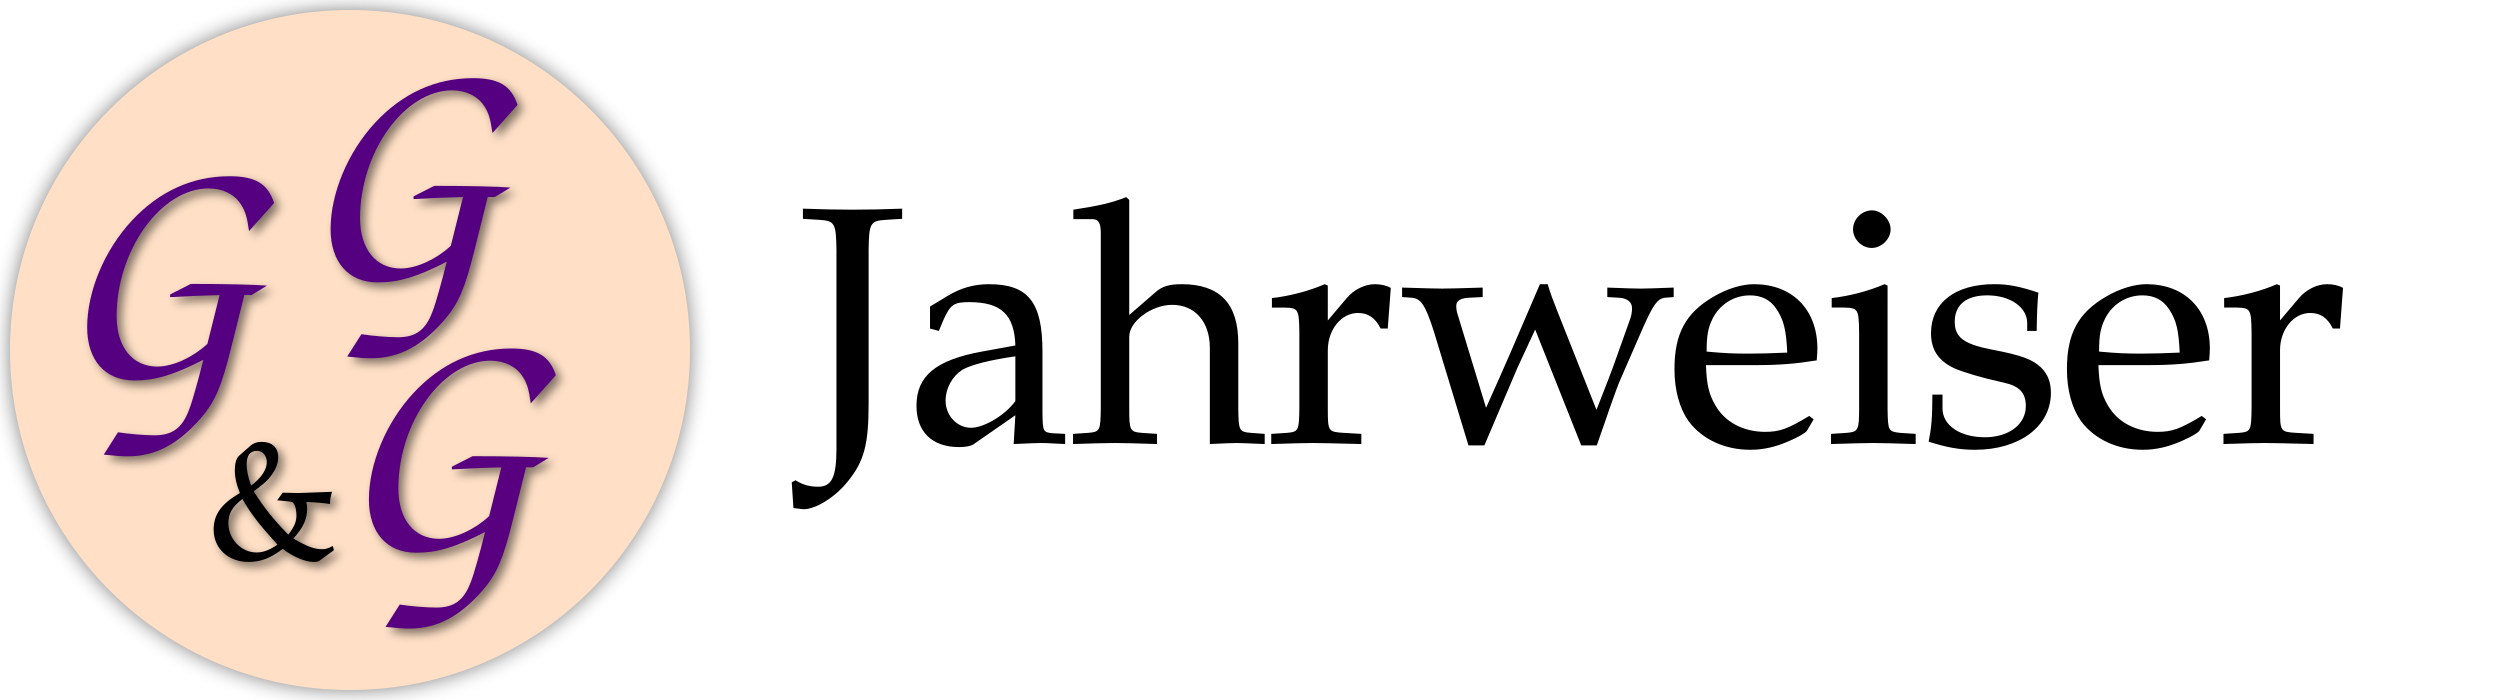
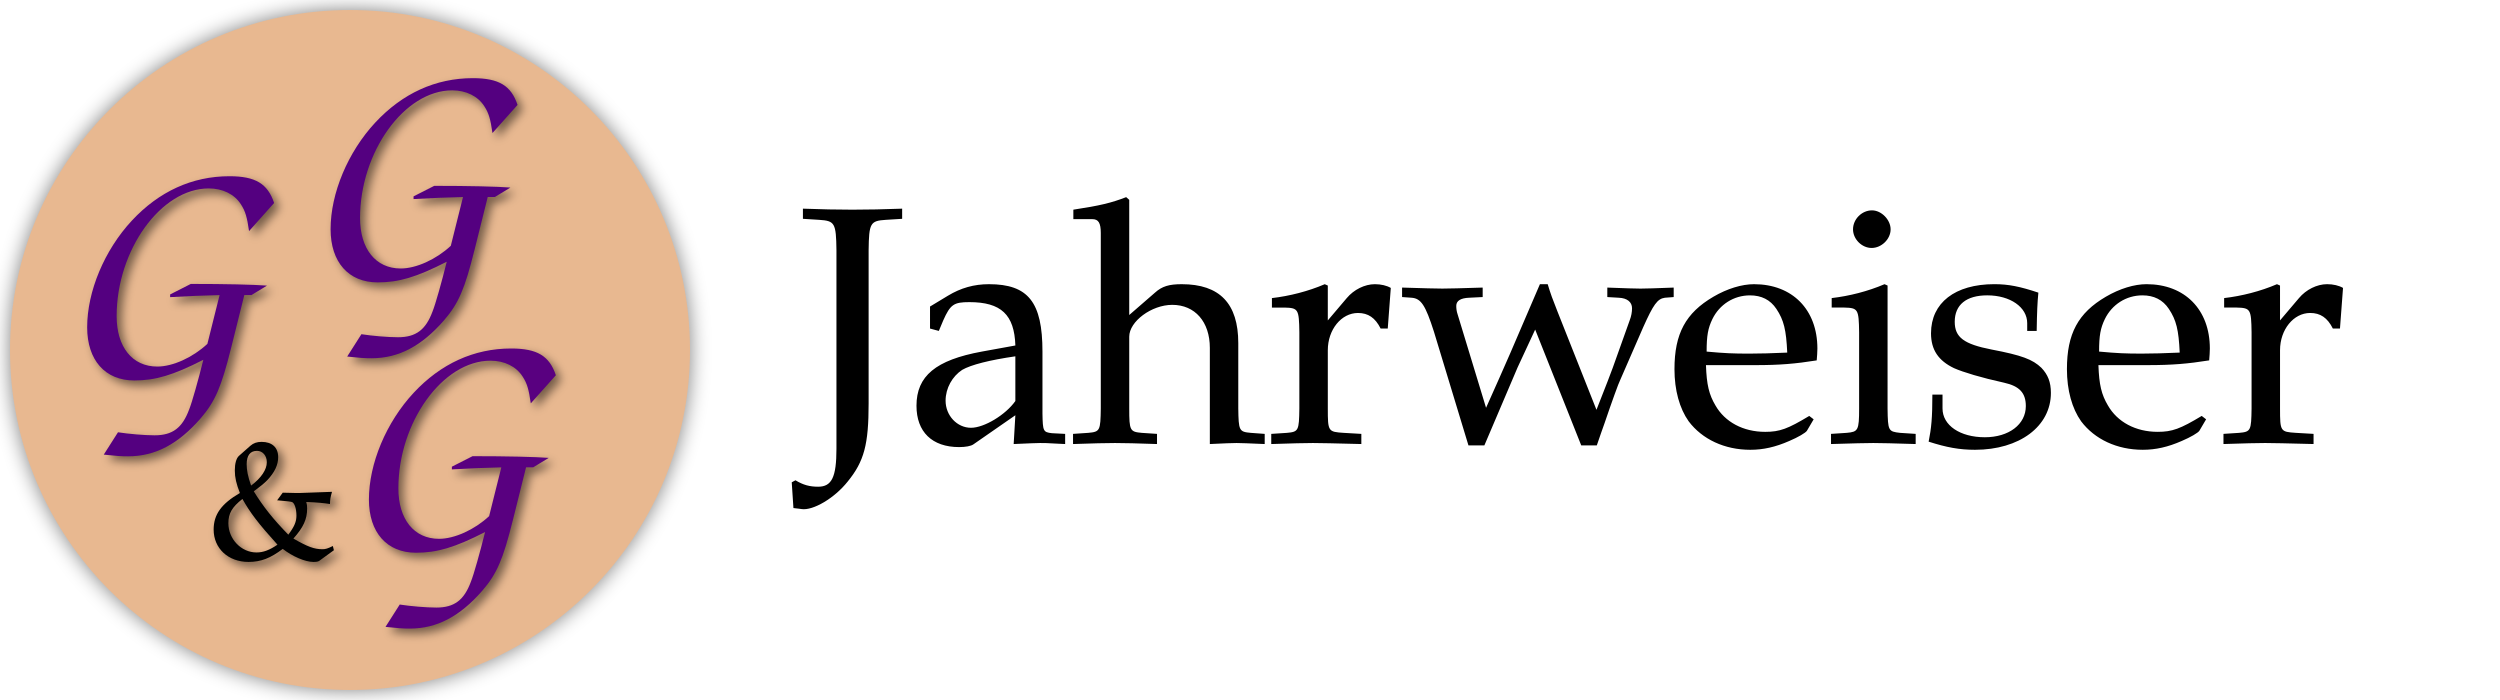
<svg xmlns="http://www.w3.org/2000/svg" width="250mm" height="70mm" viewBox="0 0 250 70" version="1.1" id="svg1" xml:space="preserve">
  <defs id="defs1">
    <filter style="color-interpolation-filters:sRGB;" id="filter66" x="-0.035" y="-0.035" width="1.071" height="1.071">
      <feFlood result="flood" in="SourceGraphic" flood-opacity="0.498" flood-color="rgb(0,0,0)" id="feFlood65" />
      <feGaussianBlur result="blur" in="SourceGraphic" stdDeviation="1" id="feGaussianBlur65" />
      <feOffset result="offset" in="blur" dx="-0" dy="-0" id="feOffset65" />
      <feComposite result="comp1" operator="in" in="flood" in2="offset" id="feComposite65" />
      <feComposite result="comp2" operator="over" in="SourceGraphic" in2="comp1" id="feComposite66" />
    </filter>
    <filter style="color-interpolation-filters:sRGB;" id="filter88" x="-0.064" y="-0.043" width="1.155" height="1.104">
      <feFlood result="flood" in="SourceGraphic" flood-opacity="0.498" flood-color="rgb(0,0,0)" id="feFlood87" />
      <feGaussianBlur result="blur" in="SourceGraphic" stdDeviation="0.5" id="feGaussianBlur87" />
      <feOffset result="offset" in="blur" dx="0.5" dy="0.5" id="feOffset87" />
      <feComposite result="comp1" operator="in" in="flood" in2="offset" id="feComposite87" />
      <feComposite result="comp2" operator="over" in="SourceGraphic" in2="comp1" id="feComposite88" />
    </filter>
    <filter style="color-interpolation-filters:sRGB;" id="filter90" x="-0.064" y="-0.043" width="1.155" height="1.104">
      <feFlood result="flood" in="SourceGraphic" flood-opacity="0.498" flood-color="rgb(0,0,0)" id="feFlood88" />
      <feGaussianBlur result="blur" in="SourceGraphic" stdDeviation="0.5" id="feGaussianBlur88" />
      <feOffset result="offset" in="blur" dx="0.5" dy="0.5" id="feOffset88" />
      <feComposite result="comp1" operator="in" in="flood" in2="offset" id="feComposite89" />
      <feComposite result="comp2" operator="over" in="SourceGraphic" in2="comp1" id="feComposite90" />
    </filter>
    <filter style="color-interpolation-filters:sRGB;" id="filter92" x="-0.064" y="-0.043" width="1.155" height="1.104">
      <feFlood result="flood" in="SourceGraphic" flood-opacity="0.498" flood-color="rgb(0,0,0)" id="feFlood90" />
      <feGaussianBlur result="blur" in="SourceGraphic" stdDeviation="0.5" id="feGaussianBlur90" />
      <feOffset result="offset" in="blur" dx="0.5" dy="0.5" id="feOffset90" />
      <feComposite result="comp1" operator="in" in="flood" in2="offset" id="feComposite91" />
      <feComposite result="comp2" operator="over" in="SourceGraphic" in2="comp1" id="feComposite92" />
    </filter>
    <filter style="color-interpolation-filters:sRGB;" id="filter94" x="-0.1" y="-0.1" width="1.241" height="1.242">
      <feFlood result="flood" in="SourceGraphic" flood-opacity="0.498" flood-color="rgb(0,0,0)" id="feFlood92" />
      <feGaussianBlur result="blur" in="SourceGraphic" stdDeviation="0.5" id="feGaussianBlur92" />
      <feOffset result="offset" in="blur" dx="0.5" dy="0.5" id="feOffset92" />
      <feComposite result="comp1" operator="in" in="flood" in2="offset" id="feComposite93" />
      <feComposite result="comp2" operator="over" in="SourceGraphic" in2="comp1" id="feComposite94" />
    </filter>
    <filter style="color-interpolation-filters:sRGB" id="filter88-3" x="-0.064" y="-0.043" width="1.155" height="1.104">
      <feFlood result="flood" in="SourceGraphic" flood-opacity="0.498" flood-color="rgb(0,0,0)" id="feFlood87-3" />
      <feGaussianBlur result="blur" in="SourceGraphic" stdDeviation="0.5" id="feGaussianBlur87-3" />
      <feOffset result="offset" in="blur" dx="0.5" dy="0.5" id="feOffset87-8" />
      <feComposite result="comp1" operator="in" in="flood" in2="offset" id="feComposite87-0" />
      <feComposite result="comp2" operator="over" in="SourceGraphic" in2="comp1" id="feComposite88-4" />
    </filter>
  </defs>
  <path d="m 90.215,21.882 v -1.016 c -2.032,0.068 -3.251,0.102 -4.978,0.102 -1.693,0 -2.913,-0.034 -4.945,-0.102 v 1.016 l 1.626,0.102 c 1.558,0.102 1.693,0.305 1.727,3.048 v 19.846 c 0,2.845 -0.474,3.793 -1.829,3.793 -0.847,0 -1.49,-0.169 -2.269,-0.643 l -0.373,0.203 0.169,2.574 0.576,0.068 0.237,0.034 c 1.151,0.169 3.285,-1.084 4.606,-2.743 1.659,-2.032 2.1,-3.725 2.1,-7.823 V 25.031 c 0.034,-2.743 0.169,-2.946 1.727,-3.048 z m 11.321,19.643 -0.169,2.879 c 1.659,-0.068 2.167,-0.102 2.642,-0.102 0.44,0 0.643,0 1.795,0.068 l 0.711,0.034 v -1.016 l -1.321,-0.068 c -0.881,-0.102 -0.914,-0.203 -0.948,-1.964 v -6.198 c 0,-4.945 -1.422,-6.739 -5.351,-6.739 -1.49,0 -2.811,0.373 -4.098,1.151 l -1.795,1.084 v 2.201 l 0.881,0.237 0.44,-1.05 c 0.711,-1.592 1.05,-1.829 2.608,-1.829 3.183,0 4.504,1.253 4.606,4.335 l -3.353,0.61 c -4.606,0.847 -6.536,2.438 -6.536,5.419 0,2.608 1.558,4.132 4.267,4.132 0.643,0 1.185,-0.102 1.422,-0.271 z m 0,-1.422 c -0.982,1.389 -3.116,2.675 -4.437,2.675 -1.389,0 -2.54,-1.219 -2.54,-2.709 0,-1.253 0.677,-2.438 1.659,-3.082 0.881,-0.508 2.743,-0.982 5.317,-1.355 z m 5.767,3.285 v 1.016 c 2.167,-0.068 3.116,-0.102 4.199,-0.102 1.084,0 2.032,0.034 4.199,0.102 v -1.016 l -1.524,-0.102 c -1.185,-0.102 -1.253,-0.237 -1.253,-2.438 v -7.18 c 0,-1.524 2.235,-3.183 4.301,-3.183 2.269,0 3.759,1.693 3.759,4.301 v 9.618 c 1.558,-0.068 2.1,-0.102 2.675,-0.102 0.508,0 1.118,0.034 2.811,0.102 v -1.016 l -1.389,-0.102 c -1.185,-0.102 -1.219,-0.237 -1.253,-2.438 v -6.536 c 0,-3.962 -1.863,-5.893 -5.656,-5.893 -1.253,0 -1.964,0.203 -2.675,0.847 l -2.574,2.235 V 19.985 l -0.305,-0.271 c -1.49,0.576 -2.608,0.847 -5.283,1.253 v 0.948 h 1.897 c 0.61,0 0.847,0.373 0.847,1.389 v 17.543 c -0.034,2.201 -0.068,2.337 -1.253,2.438 z m 19.822,0 v 1.016 c 2.235,-0.068 3.217,-0.102 4.166,-0.102 0.813,0 2.066,0.034 4.843,0.102 v -1.016 l -1.761,-0.102 c -1.558,-0.102 -1.592,-0.135 -1.592,-2.438 v -5.825 c 0,-2.066 1.355,-3.725 3.014,-3.725 1.016,0 1.727,0.474 2.269,1.558 h 0.711 l 0.305,-4.064 c -0.406,-0.237 -0.982,-0.373 -1.592,-0.373 -1.016,0 -2.1,0.542 -2.811,1.389 l -1.897,2.235 v -3.488 l -0.305,-0.135 c -1.659,0.711 -3.522,1.185 -5.283,1.389 v 0.948 h 1.253 c 1.389,0.034 1.456,0.169 1.49,2.472 v 7.62 c -0.034,2.201 -0.068,2.337 -1.253,2.438 z m 26.866,-14.969 c -2.811,6.57 -3.217,7.518 -5.385,12.361 l -2.845,-9.347 c -0.102,-0.305 -0.135,-0.576 -0.135,-0.847 0,-0.508 0.44,-0.779 1.287,-0.813 l 1.355,-0.068 v -0.948 c -2.303,0.068 -3.251,0.102 -4.03,0.102 -0.779,0 -1.727,-0.034 -4.03,-0.102 v 0.948 l 0.948,0.068 c 0.948,0.068 1.389,0.745 2.235,3.387 l 3.454,11.379 h 1.592 l 3.319,-7.789 c 0.305,-0.677 0.339,-0.745 1.761,-3.793 l 4.606,11.582 h 1.558 c 0.305,-0.881 0.542,-1.592 0.779,-2.235 0.677,-1.998 1.422,-4.064 1.558,-4.301 l 2.303,-5.283 c 1.016,-2.269 1.422,-2.845 2.167,-2.946 l 0.881,-0.068 v -0.948 c -1.897,0.068 -2.675,0.102 -3.319,0.102 -0.643,0 -1.422,-0.034 -3.319,-0.102 v 0.948 l 1.151,0.068 c 0.847,0.034 1.321,0.44 1.321,1.05 0,0.373 -0.068,0.779 -0.237,1.219 l -1.693,4.741 c -0.271,0.745 -0.576,1.524 -1.626,4.199 l -3.895,-9.821 c -0.474,-1.185 -0.711,-1.829 -0.982,-2.743 z m 27.374,13.513 -0.44,-0.339 c -2.134,1.287 -2.946,1.592 -4.403,1.592 -2.201,0 -4.03,-0.982 -4.978,-2.642 -0.643,-1.084 -0.881,-2.066 -0.948,-4.03 h 4.945 c 2.438,0 3.996,-0.135 6.13,-0.474 0.034,-0.474 0.068,-0.779 0.068,-1.185 0,-3.895 -2.506,-6.435 -6.333,-6.435 -1.219,0 -2.675,0.44 -4.064,1.253 -2.777,1.626 -3.895,3.691 -3.895,7.247 0,2.1 0.508,3.929 1.422,5.215 1.355,1.795 3.59,2.845 6.164,2.845 1.287,0 2.506,-0.271 3.895,-0.881 0.881,-0.373 1.626,-0.813 1.761,-1.016 z m -2.642,-6.672 c -1.727,0.068 -2.54,0.102 -3.793,0.102 -1.592,0 -2.438,-0.034 -4.267,-0.203 0,-1.592 0.135,-2.337 0.576,-3.251 0.711,-1.456 2.134,-2.371 3.759,-2.371 1.151,0 2.032,0.44 2.642,1.355 0.745,1.118 0.982,2.1 1.084,4.369 z m 10.034,-6.706 -0.305,-0.135 c -1.659,0.711 -3.522,1.185 -5.283,1.389 v 0.948 h 1.253 c 1.389,0.034 1.456,0.169 1.49,2.472 v 7.62 c 0,2.201 -0.102,2.337 -1.253,2.438 l -1.558,0.102 v 1.016 c 2.371,-0.068 3.353,-0.102 4.233,-0.102 0.881,0 1.863,0.034 4.233,0.102 v -1.016 l -1.558,-0.102 c -1.185,-0.135 -1.219,-0.203 -1.253,-2.438 z m -1.558,-7.518 c -1.016,0 -1.897,0.881 -1.897,1.897 0,0.982 0.881,1.863 1.863,1.863 0.982,0 1.897,-0.881 1.897,-1.863 0,-0.948 -0.914,-1.897 -1.863,-1.897 z m 6.038,18.423 c 0,2.337 -0.102,3.353 -0.373,4.707 1.795,0.576 3.082,0.813 4.64,0.813 4.437,0 7.586,-2.337 7.586,-5.69 0,-1.084 -0.305,-1.829 -0.948,-2.506 -0.881,-0.847 -1.964,-1.253 -4.978,-1.829 -2.777,-0.542 -3.691,-1.219 -3.691,-2.777 0,-1.693 1.151,-2.642 3.251,-2.642 2.303,0 3.996,1.185 3.996,2.777 v 0.779 h 0.948 c 0.034,-1.964 0.068,-2.777 0.169,-3.827 -1.829,-0.61 -2.98,-0.847 -4.403,-0.847 -3.929,0 -6.333,1.863 -6.333,4.911 0,1.659 0.745,2.743 2.303,3.488 0.914,0.406 2.709,0.948 5.012,1.456 1.524,0.339 2.167,1.016 2.167,2.337 0,1.829 -1.693,3.116 -4.098,3.116 -2.472,0 -4.233,-1.185 -4.233,-2.879 v -1.389 z m 27.374,2.472 -0.44,-0.339 c -2.134,1.287 -2.946,1.592 -4.403,1.592 -2.201,0 -4.03,-0.982 -4.978,-2.642 -0.643,-1.084 -0.881,-2.066 -0.948,-4.03 h 4.945 c 2.438,0 3.996,-0.135 6.13,-0.474 0.034,-0.474 0.068,-0.779 0.068,-1.185 0,-3.895 -2.506,-6.435 -6.333,-6.435 -1.219,0 -2.675,0.44 -4.064,1.253 -2.777,1.626 -3.895,3.691 -3.895,7.247 0,2.1 0.508,3.929 1.422,5.215 1.355,1.795 3.59,2.845 6.164,2.845 1.287,0 2.506,-0.271 3.895,-0.881 0.881,-0.373 1.626,-0.813 1.761,-1.016 z m -2.642,-6.672 c -1.727,0.068 -2.54,0.102 -3.793,0.102 -1.592,0 -2.438,-0.034 -4.267,-0.203 0,-1.592 0.135,-2.337 0.576,-3.251 0.711,-1.456 2.134,-2.371 3.759,-2.371 1.151,0 2.032,0.44 2.642,1.355 0.745,1.118 0.982,2.1 1.084,4.369 z m 4.378,8.128 v 1.016 c 2.235,-0.068 3.217,-0.102 4.166,-0.102 0.813,0 2.066,0.034 4.843,0.102 v -1.016 l -1.761,-0.102 c -1.558,-0.102 -1.592,-0.135 -1.592,-2.438 v -5.825 c 0,-2.066 1.355,-3.725 3.014,-3.725 1.016,0 1.727,0.474 2.269,1.558 h 0.711 l 0.305,-4.064 c -0.406,-0.237 -0.982,-0.373 -1.592,-0.373 -1.016,0 -2.1,0.542 -2.811,1.389 l -1.897,2.235 v -3.488 l -0.305,-0.135 c -1.659,0.711 -3.522,1.185 -5.283,1.389 v 0.948 h 1.253 c 1.389,0.034 1.456,0.169 1.49,2.472 v 7.62 c -0.034,2.201 -0.068,2.337 -1.253,2.438 z" id="text7" style="font-size:33.867px;line-height:1;font-family:P052;-inkscape-font-specification:P052;letter-spacing:-0.397px;word-spacing:-0.021px;stroke-width:0" aria-label="Jahrweiser" />
  <g id="layer2" style="display:inline" transform="translate(4.240356,-113.8071)">
-     <circle style="display:inline;fill:#ffe0c6;fill-opacity:1;stroke-width:0;filter:url(#filter66)" id="path6" cx="30.76" cy="148.807" r="34" />
+     <circle style="display:inline;fill:#e8b890;fill-opacity:1;stroke-width:0;filter:url(#filter66)" id="path6" cx="30.76" cy="148.807" r="34" />
    <path d="m 48.364,160.543 h 0.711 l 1.558,-0.948 c -1.321,-0.102 -4.166,-0.169 -7.62,-0.169 l -2.066,1.05 v 0.271 c 1.727,-0.102 3.387,-0.169 4.945,-0.203 l -1.219,4.877 c -1.456,1.355 -3.454,2.269 -5.012,2.269 -2.506,0 -4.064,-1.964 -4.064,-5.046 0,-6.604 4.437,-12.768 9.212,-12.768 1.389,0 2.574,0.576 3.217,1.592 0.44,0.677 0.61,1.253 0.813,2.675 l 2.506,-2.811 c -0.643,-1.93 -1.863,-2.675 -4.47,-2.675 -3.725,0 -7.044,1.524 -9.754,4.437 -2.743,2.946 -4.47,7.078 -4.47,10.668 0,3.285 1.795,5.317 4.707,5.317 2.1,0 3.861,-0.508 6.909,-2.066 -0.508,2.032 -1.118,4.233 -1.422,4.978 -0.677,1.829 -1.659,2.574 -3.454,2.574 -0.982,0 -2.608,-0.135 -3.658,-0.305 l -1.422,2.235 c 1.219,0.135 1.727,0.169 2.438,0.169 2.709,0 5.012,-1.219 7.247,-3.793 1.456,-1.693 2.066,-3.116 3.048,-7.044 z" id="text1-4-7" style="font-style:italic;font-weight:500;font-size:33.867px;line-height:1;font-family:Z003;-inkscape-font-specification:'Z003 Medium Italic';letter-spacing:-0.397px;word-spacing:-0.021px;fill:#590080;stroke-width:0;filter:url(#filter90)" aria-label="G" />
    <path d="m 23.474,163.838 c 0.982,0.085 1.287,0.119 1.473,0.169 0.254,0.068 0.457,0.66 0.457,1.355 0,0.61 -0.203,1.101 -0.813,1.913 -1.507,-1.541 -2.506,-2.794 -3.454,-4.335 0.711,-0.525 1.016,-0.779 1.355,-1.118 0.745,-0.796 1.084,-1.524 1.084,-2.303 0,-0.965 -0.61,-1.524 -1.659,-1.524 -0.457,0 -0.813,0.119 -1.118,0.389 l -1.151,1.016 c -0.254,0.237 -0.406,0.745 -0.406,1.456 0,0.711 0.152,1.338 0.508,2.252 -1.863,1.084 -2.625,2.151 -2.625,3.658 0,1.88 1.456,3.234 3.488,3.234 1.236,0 2.201,-0.373 3.421,-1.304 0.982,0.762 2.252,1.304 3.065,1.304 0.305,0 0.474,-0.034 0.576,-0.102 l 1.473,-1.067 -0.102,-0.423 c -0.508,0.254 -0.745,0.322 -1.033,0.322 -0.83,0 -1.473,-0.237 -2.913,-1.067 0.999,-1.118 1.372,-1.93 1.372,-2.997 0,-0.271 -0.017,-0.423 -0.085,-0.66 1.202,0.051 1.71,0.102 2.371,0.203 0,-0.423 0.051,-0.711 0.203,-1.219 l -3.285,0.119 h -0.288 c -0.237,0 -0.762,-0.017 -1.355,-0.034 z m -3.471,-0.135 c 0.762,1.355 1.575,2.438 3.505,4.572 -0.796,0.542 -1.422,0.779 -2.1,0.779 -1.524,0 -2.811,-1.338 -2.811,-2.929 0,-0.982 0.373,-1.609 1.405,-2.421 z m 0.864,-1.338 c -0.322,-0.931 -0.44,-1.541 -0.44,-2.134 0,-0.881 0.356,-1.338 1.033,-1.338 0.559,0 0.982,0.474 0.982,1.135 0,0.745 -0.559,1.575 -1.575,2.337 z" id="text1-4-7-2" style="font-size:16.933px;line-height:1;font-family:P052;-inkscape-font-specification:P052;letter-spacing:-0.397px;word-spacing:-0.021px;stroke-width:0;filter:url(#filter94)" aria-label="&amp;" />
    <text xml:space="preserve" style="font-style:italic;font-variant:normal;font-weight:500;font-stretch:normal;font-size:33.867px;line-height:1;font-family:Z003;-inkscape-font-specification:'Z003 Medium Italic';text-align:start;letter-spacing:-0.397px;word-spacing:-0.021px;writing-mode:lr-tb;direction:ltr;text-anchor:start;display:none;fill:#540080;fill-opacity:1;stroke-width:0;filter:url(#filter88)" x="24.75" y="141.648" id="text1-4">
      <tspan style="font-style:italic;font-variant:normal;font-weight:500;font-stretch:normal;font-size:33.867px;font-family:Z003;-inkscape-font-specification:'Z003 Medium Italic';fill:#540080;fill-opacity:1;stroke-width:0" x="24.75" y="141.648" id="tspan5-9">G</tspan>
    </text>
    <path d="m 44.532,133.51 h 0.711 l 1.558,-0.948 c -1.321,-0.102 -4.166,-0.169 -7.62,-0.169 l -2.066,1.05 v 0.271 c 1.727,-0.102 3.387,-0.169 4.945,-0.203 l -1.219,4.877 c -1.456,1.355 -3.454,2.269 -5.012,2.269 -2.506,0 -4.064,-1.964 -4.064,-5.046 0,-6.604 4.437,-12.768 9.212,-12.768 1.389,0 2.574,0.576 3.217,1.592 0.44,0.677 0.61,1.253 0.813,2.675 l 2.506,-2.811 c -0.643,-1.93 -1.863,-2.675 -4.47,-2.675 -3.725,0 -7.044,1.524 -9.754,4.437 -2.743,2.946 -4.47,7.078 -4.47,10.668 0,3.285 1.795,5.317 4.707,5.317 2.1,0 3.861,-0.508 6.909,-2.066 -0.508,2.032 -1.118,4.233 -1.422,4.978 -0.677,1.829 -1.659,2.574 -3.454,2.574 -0.982,0 -2.608,-0.135 -3.658,-0.305 l -1.422,2.235 c 1.219,0.135 1.727,0.169 2.438,0.169 2.709,0 5.012,-1.219 7.247,-3.793 1.456,-1.693 2.066,-3.116 3.048,-7.044 z" id="text1-4-8" style="font-style:italic;font-weight:500;font-size:33.867px;line-height:1;font-family:Z003;-inkscape-font-specification:'Z003 Medium Italic';letter-spacing:-0.397px;word-spacing:-0.021px;fill:#540080;stroke-width:0;filter:url(#filter88-3)" aria-label="G" />
    <path d="m 20.19,143.317 h 0.711 l 1.558,-0.948 c -1.321,-0.102 -4.166,-0.169 -7.62,-0.169 l -2.066,1.05 v 0.271 c 1.727,-0.102 3.387,-0.169 4.945,-0.203 l -1.219,4.877 c -1.456,1.355 -3.454,2.269 -5.012,2.269 -2.506,0 -4.064,-1.964 -4.064,-5.046 0,-6.604 4.437,-12.768 9.212,-12.768 1.389,0 2.574,0.576 3.217,1.592 0.44,0.677 0.61,1.253 0.813,2.675 l 2.506,-2.811 c -0.643,-1.93 -1.863,-2.675 -4.47,-2.675 -3.725,0 -7.044,1.524 -9.754,4.437 -2.743,2.946 -4.47,7.078 -4.47,10.668 0,3.285 1.795,5.317 4.707,5.317 2.1,0 3.861,-0.508 6.909,-2.066 -0.508,2.032 -1.118,4.233 -1.422,4.978 -0.677,1.829 -1.659,2.574 -3.454,2.574 -0.982,0 -2.608,-0.135 -3.658,-0.305 l -1.422,2.235 c 1.219,0.135 1.727,0.169 2.438,0.169 2.709,0 5.012,-1.219 7.247,-3.793 1.456,-1.693 2.066,-3.116 3.048,-7.044 z" id="text1-4-5" style="font-style:italic;font-weight:500;font-size:33.867px;line-height:1;font-family:Z003;-inkscape-font-specification:'Z003 Medium Italic';letter-spacing:-0.397px;word-spacing:-0.021px;fill:#540080;stroke-width:0;filter:url(#filter92)" aria-label="G" />
  </g>
</svg>
